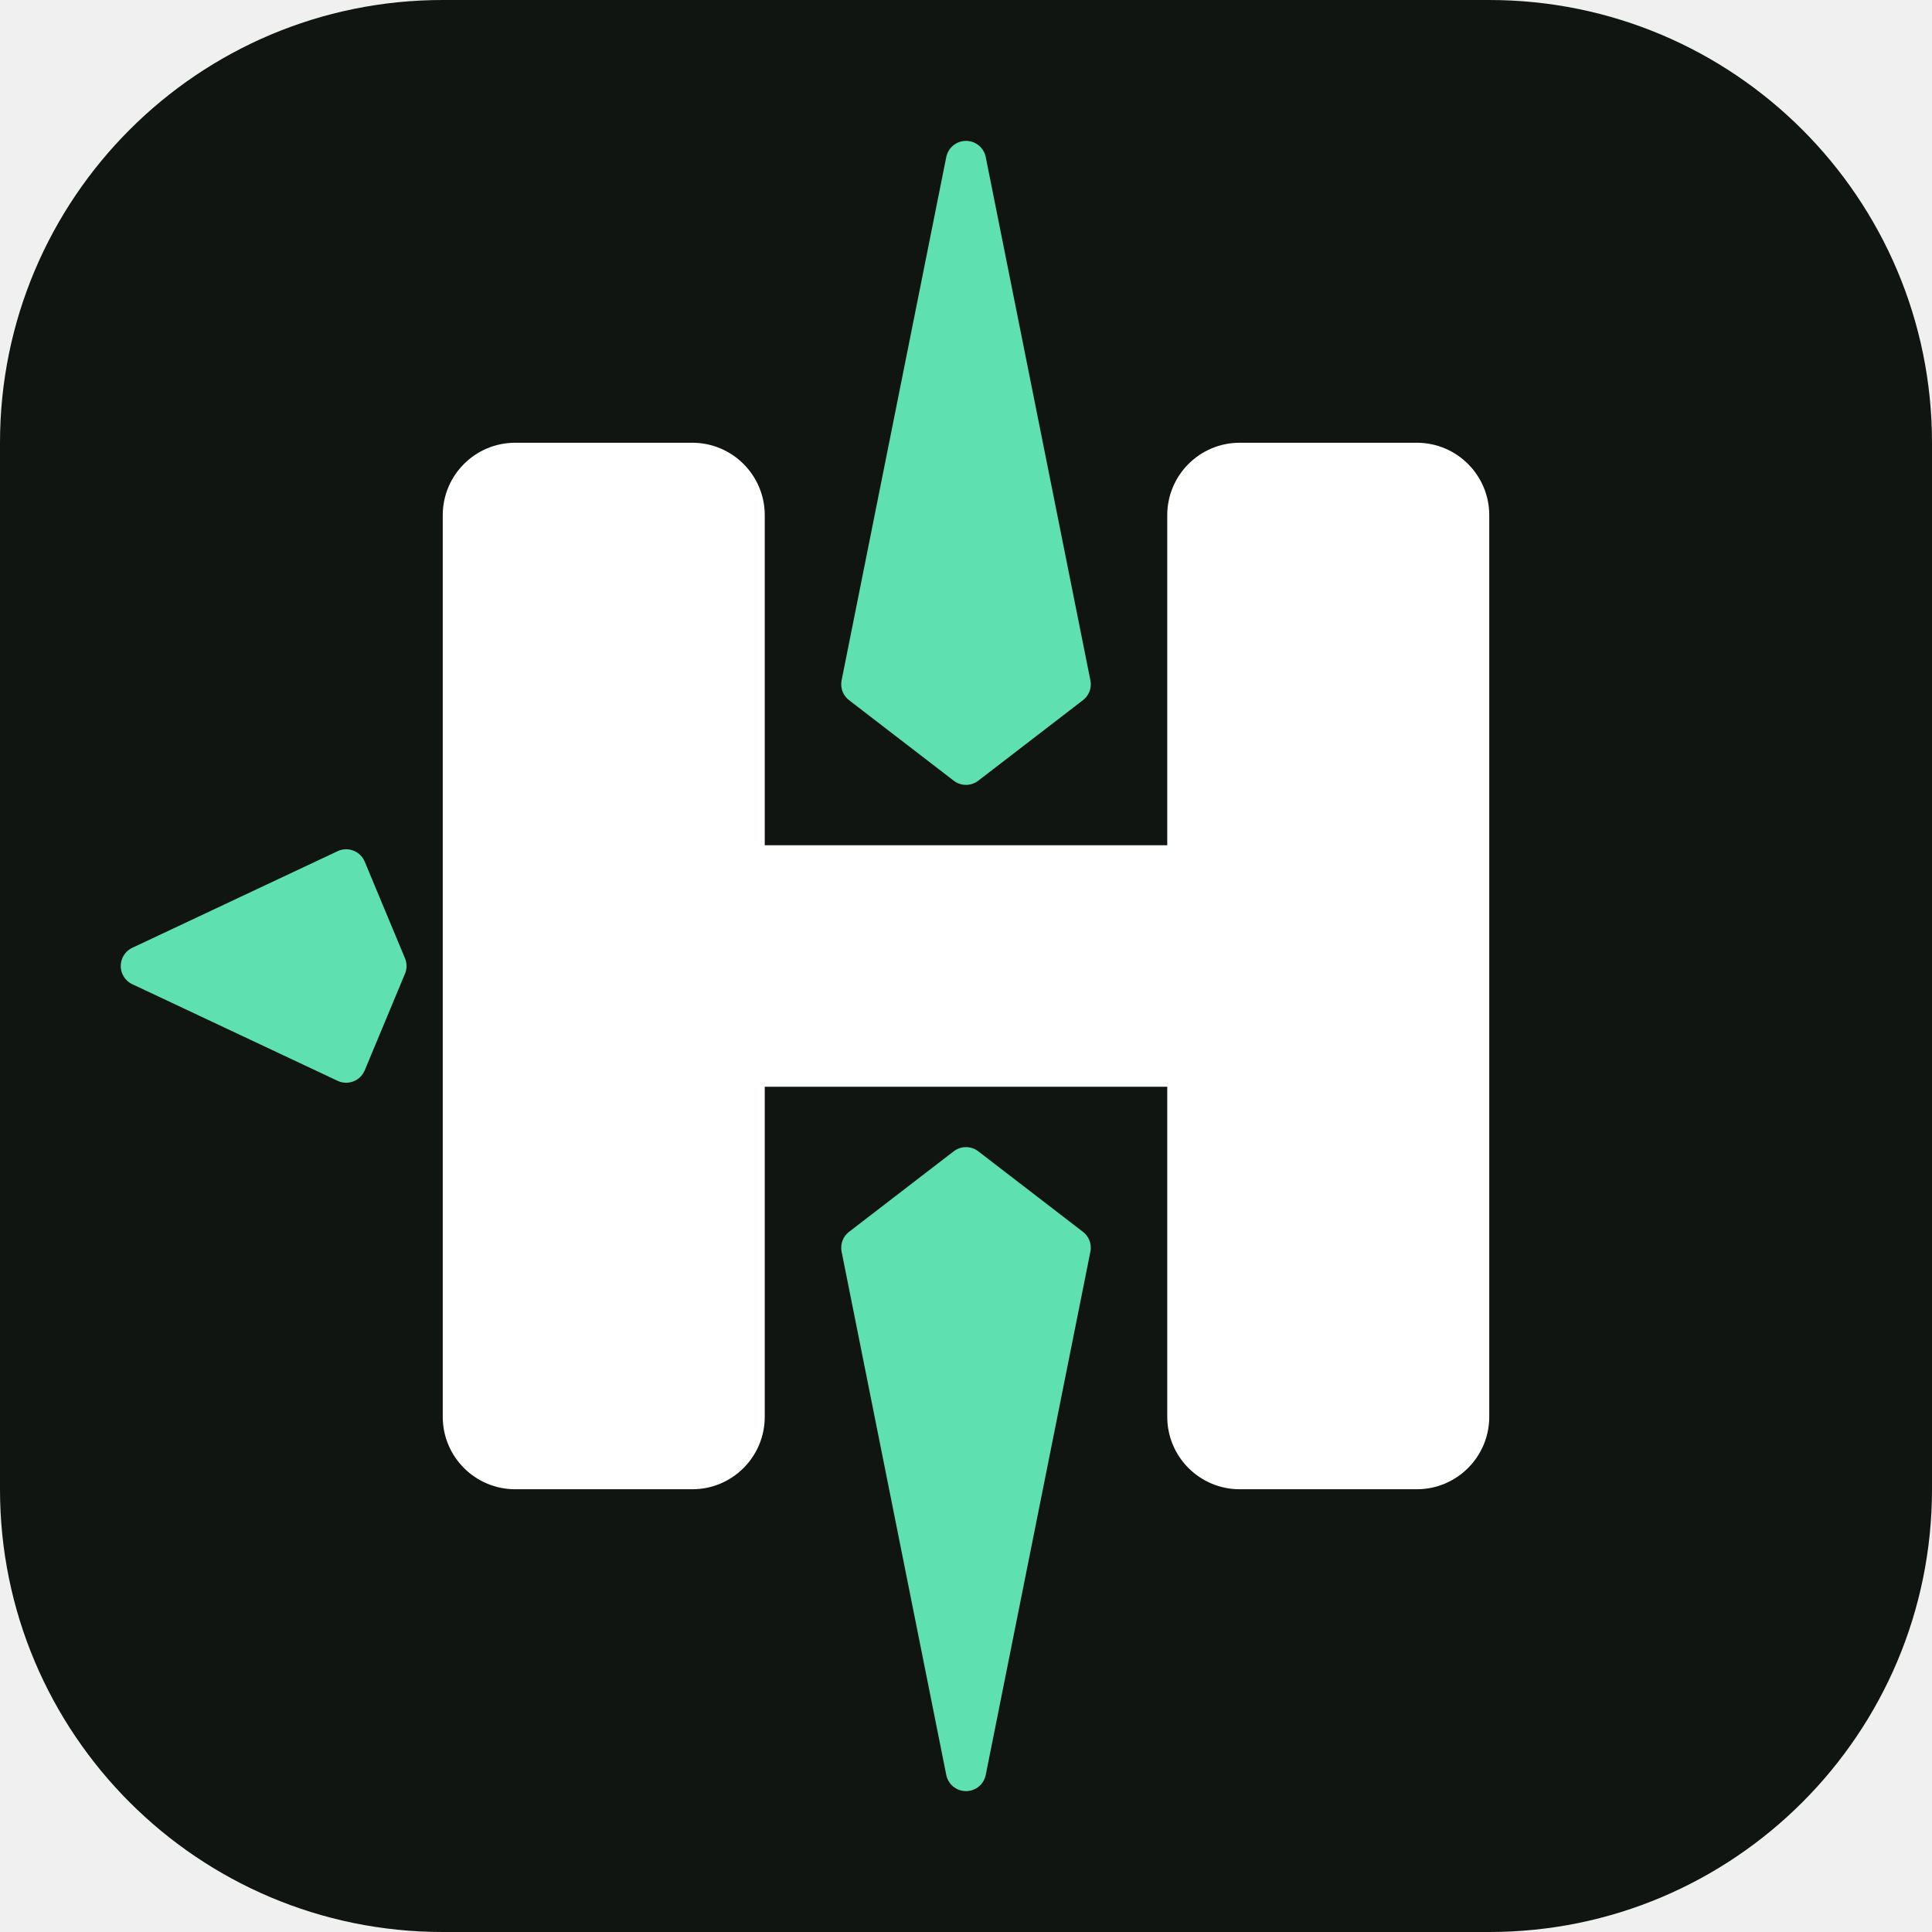
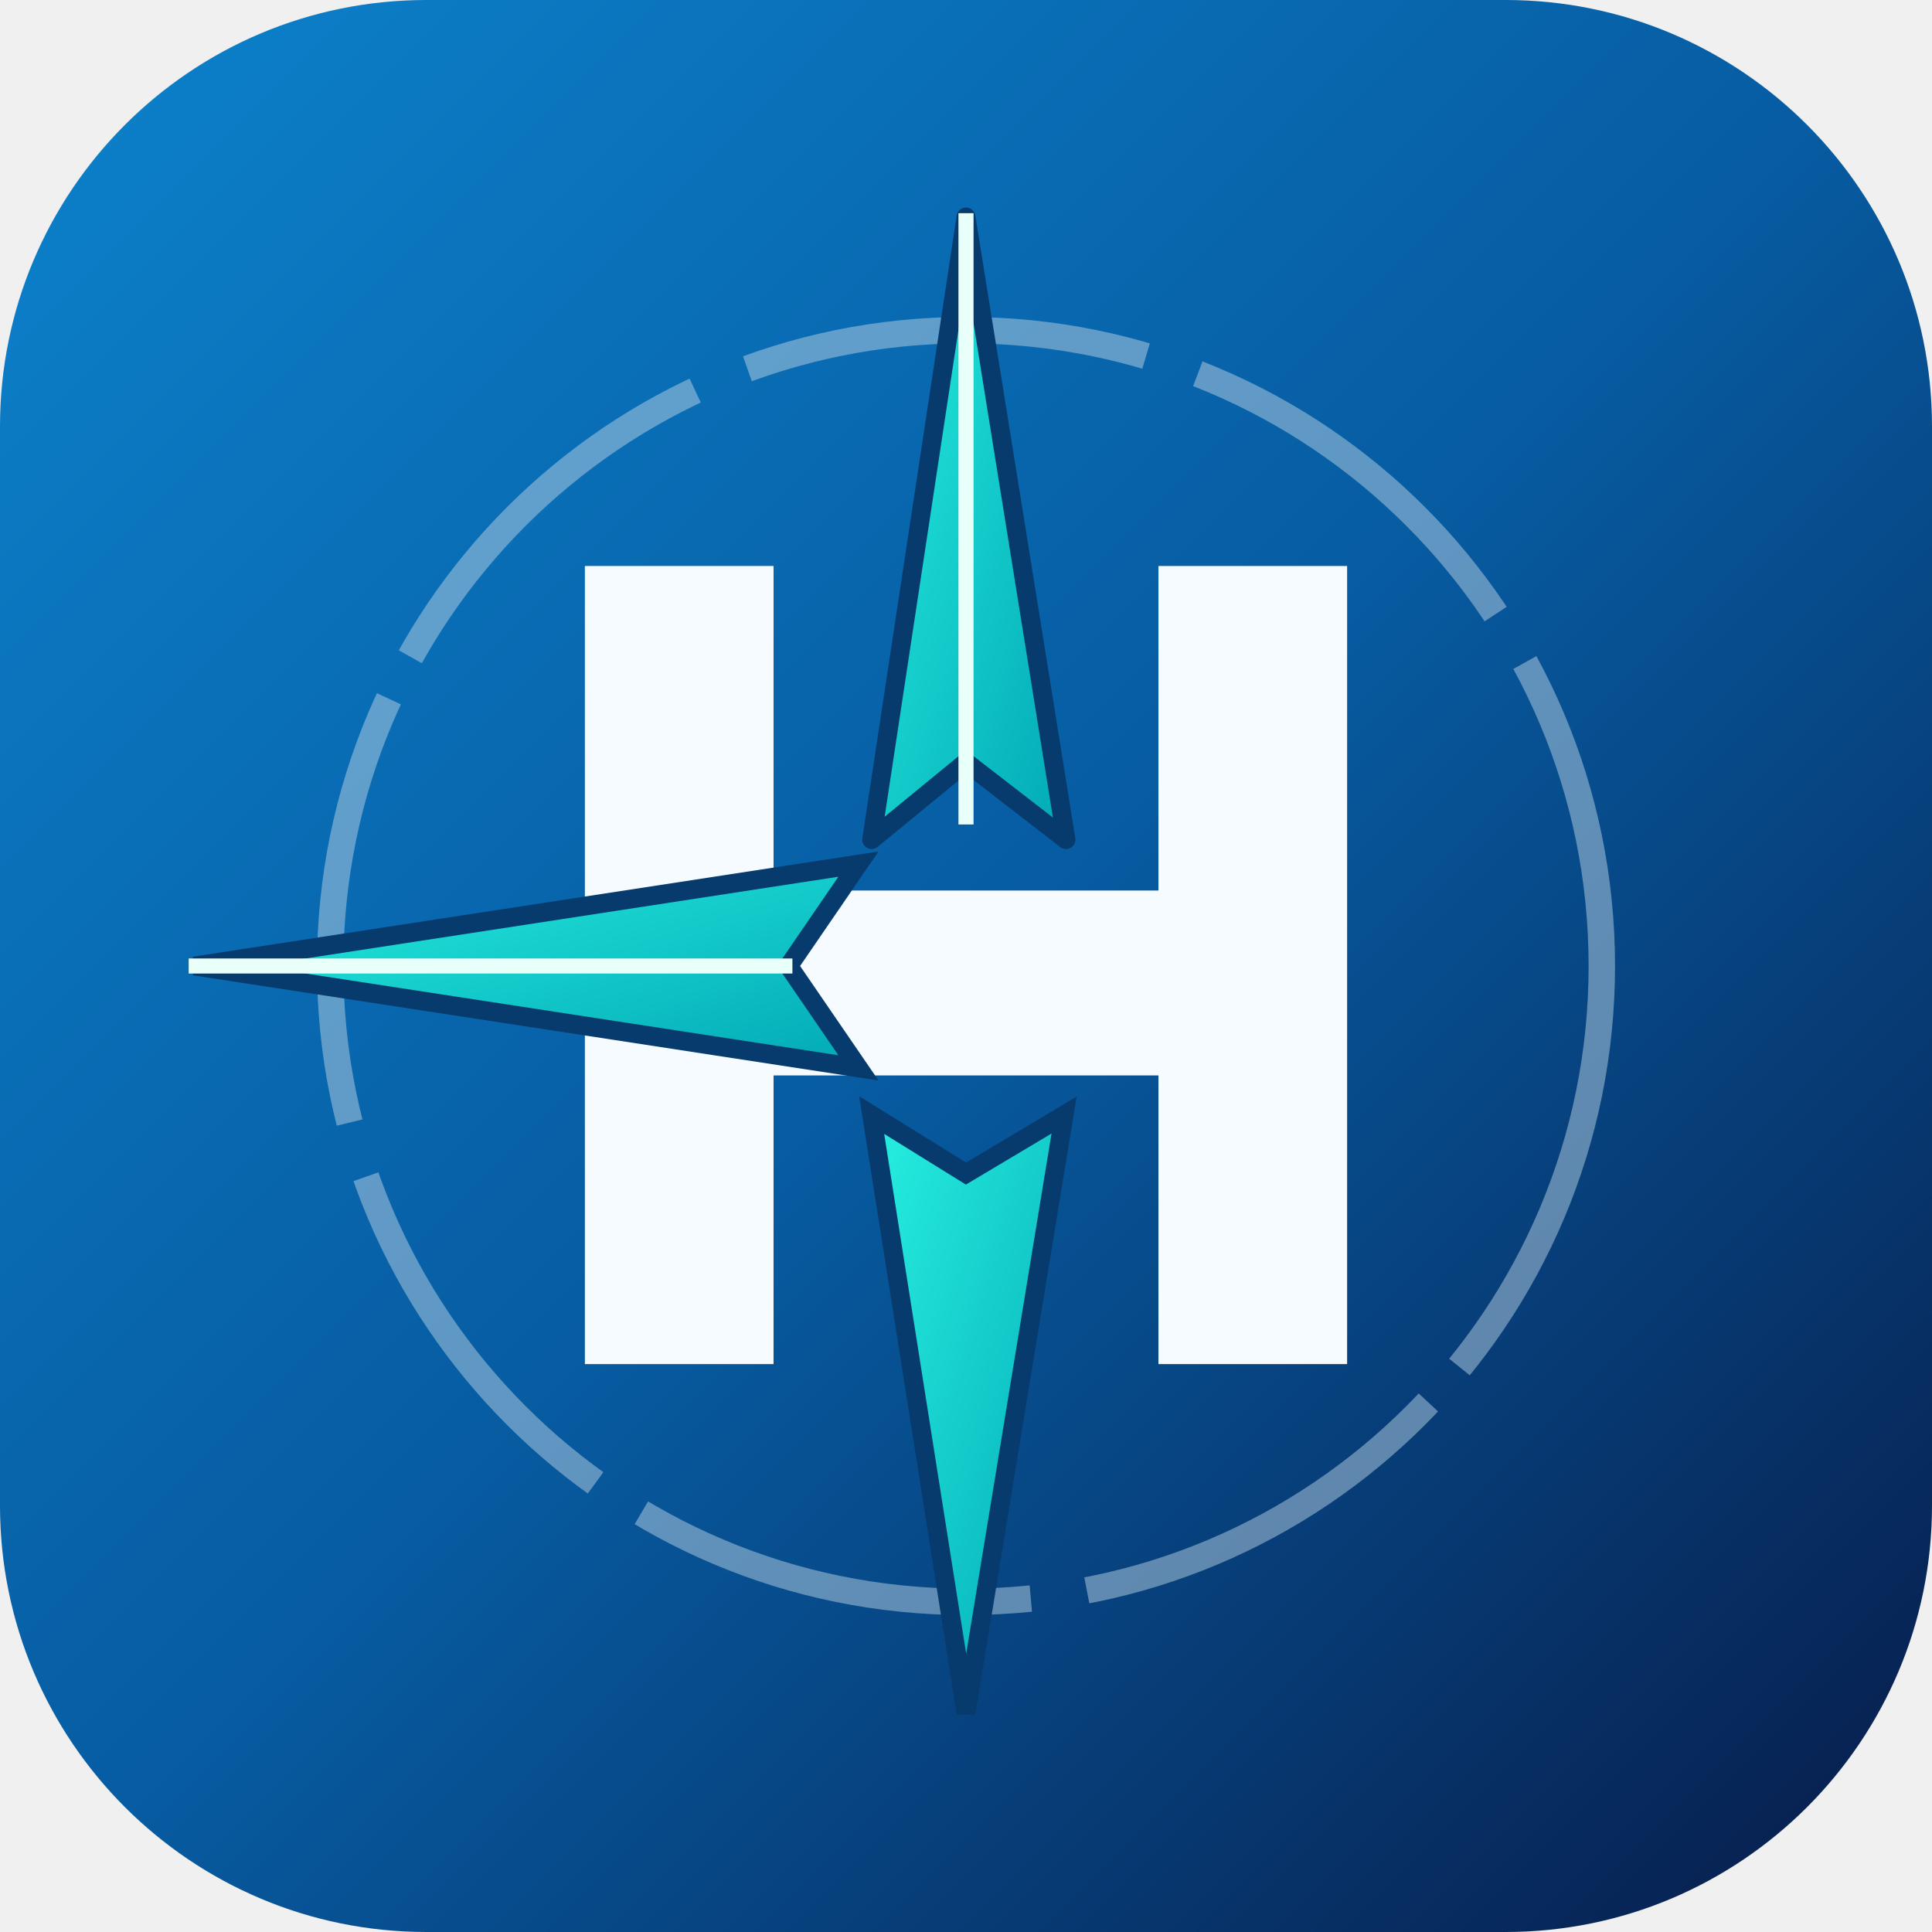
- <svg xmlns="http://www.w3.org/2000/svg" viewBox="0 0 48 48">
-   <style>.t{fill:#101511}.h{fill:#fff}.a{fill:#5fe0b0;stroke:#5fe0b0}@media (prefers-color-scheme:dark){.t{fill:#f5f6f1}.h{fill:#101511}.a{fill:#0d8a5c;stroke:#0d8a5c}}</style>
-   <rect class="t" width="48" height="48" rx="11" />
-   <g class="h">
-     <rect x="11" y="11" width="8" height="26" rx="1.8" />
-     <rect x="29" y="11" width="8" height="26" rx="1.8" />
-     <rect x="18" y="21" width="12" height="6" />
-   </g>
-   <g class="a" stroke-width="1" stroke-linejoin="round">
-     <path d="M24 4L26.6 17 24 19 21.4 17Z" />
-     <path d="M24 44L26.6 31 24 29 21.4 31Z" />
-     <path d="M3.5 24L8.6 21.6 9.6 24 8.6 26.4Z" />
+ <svg xmlns="http://www.w3.org/2000/svg" width="1024" height="1024" viewBox="0 0 1024 1024">
+   <defs>
+     <linearGradient id="b" x2="1" y2="1">
+       <stop stop-color="#0C83CD" />
+       <stop offset=".5" stop-color="#075CA2" />
+       <stop offset="1" stop-color="#071A47" />
+     </linearGradient>
+     <linearGradient id="a" x2="1" y2="1">
+       <stop stop-color="#27EFE0" />
+       <stop offset="1" stop-color="#02A9B6" />
+     </linearGradient>
+     <clipPath id="round">
+       <rect width="1024" height="1024" rx="226" />
+     </clipPath>
+   </defs>
+   <g clip-path="url(#round)">
+     <rect width="1024" height="1024" fill="url(#b)" />
+     <circle cx="512" cy="512" r="337" fill="none" stroke="#BBD2E5" stroke-opacity=".5" stroke-width="14" stroke-dasharray="230 25 210 30 215 29 206 30" />
+     <path d="M310 300 H410 V472 H614 V300 H714 V723 H614 V570 H410 V723 H310 Z" fill="#F6FBFF" />
+     <path d="M512 115 L462 445 L512 404 L565 445 Z" fill="url(#a)" stroke="#083B6D" stroke-width="10" stroke-linejoin="round" />
+     <path d="M512 908 L462 591 L512 622 L564 591 Z" fill="url(#a)" stroke="#083B6D" stroke-width="10" />
+     <path d="M103 512 L455 458 L418 512 L455 566 Z" fill="url(#a)" stroke="#083B6D" stroke-width="10" />
+     <path d="M512 113 V437" stroke="#E9FFFA" stroke-width="8" />
+     <path d="M100 512 H420" stroke="#E9FFFA" stroke-width="8" />
  </g>
</svg>
